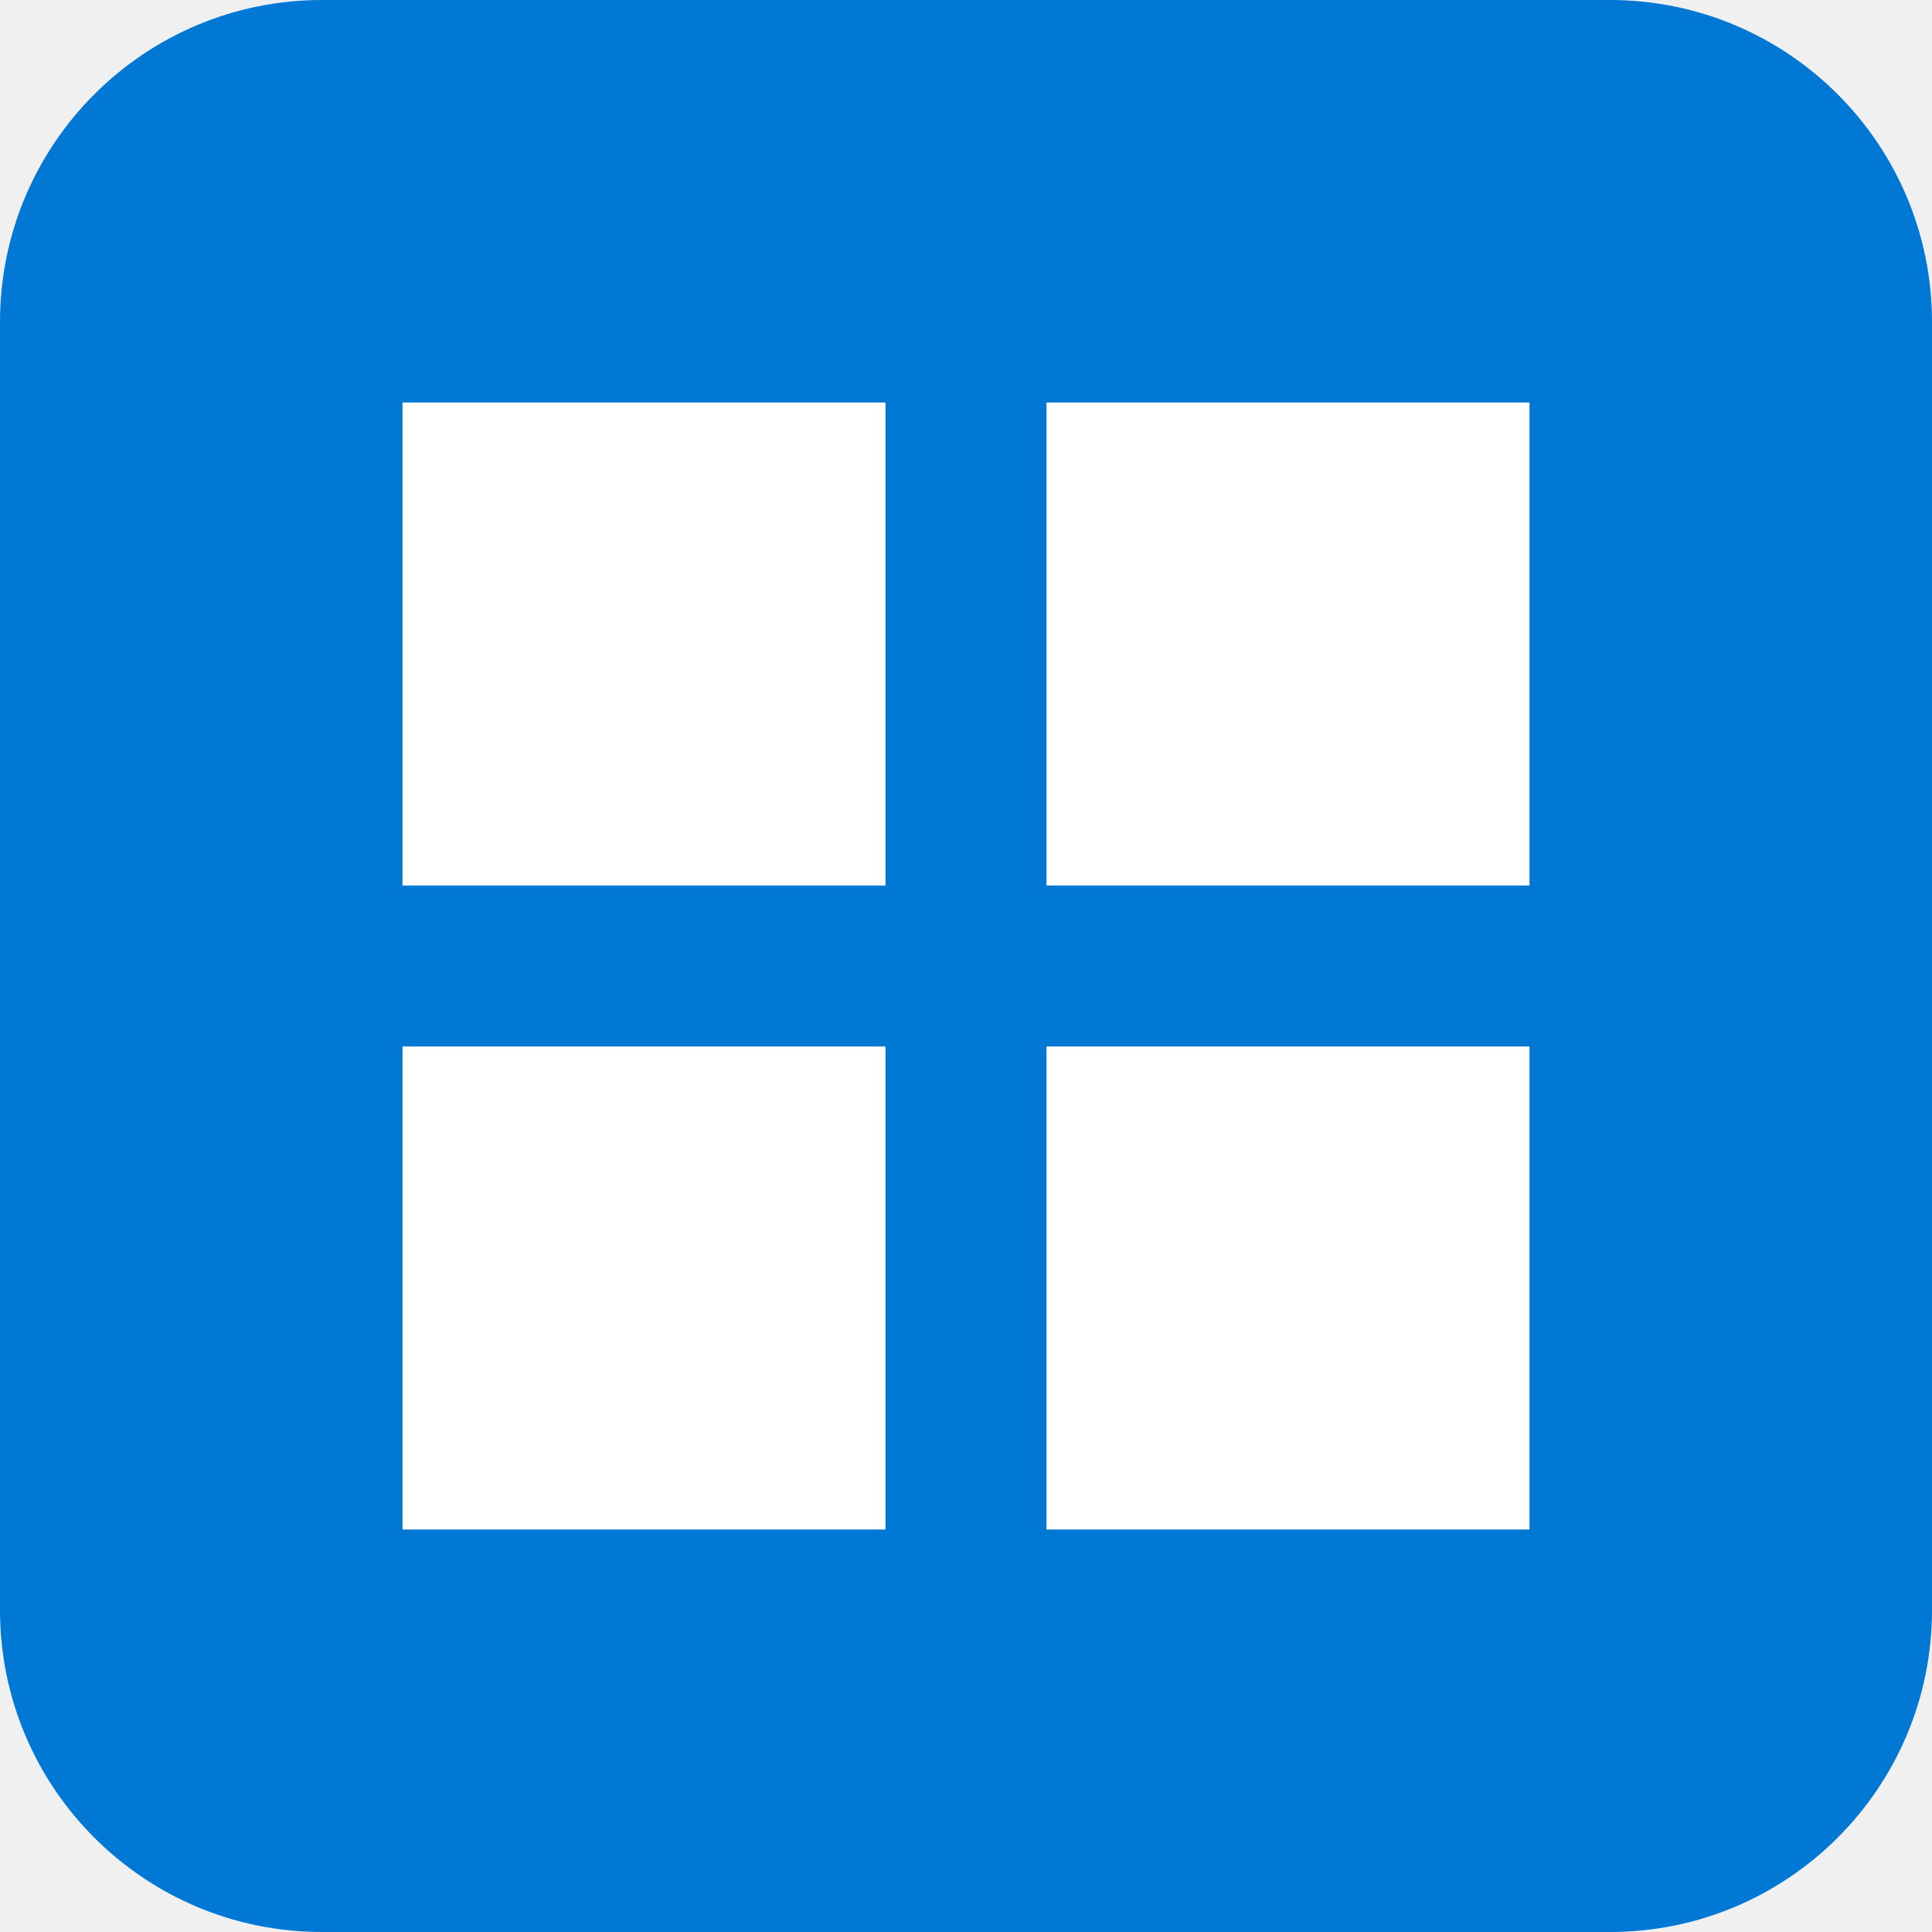
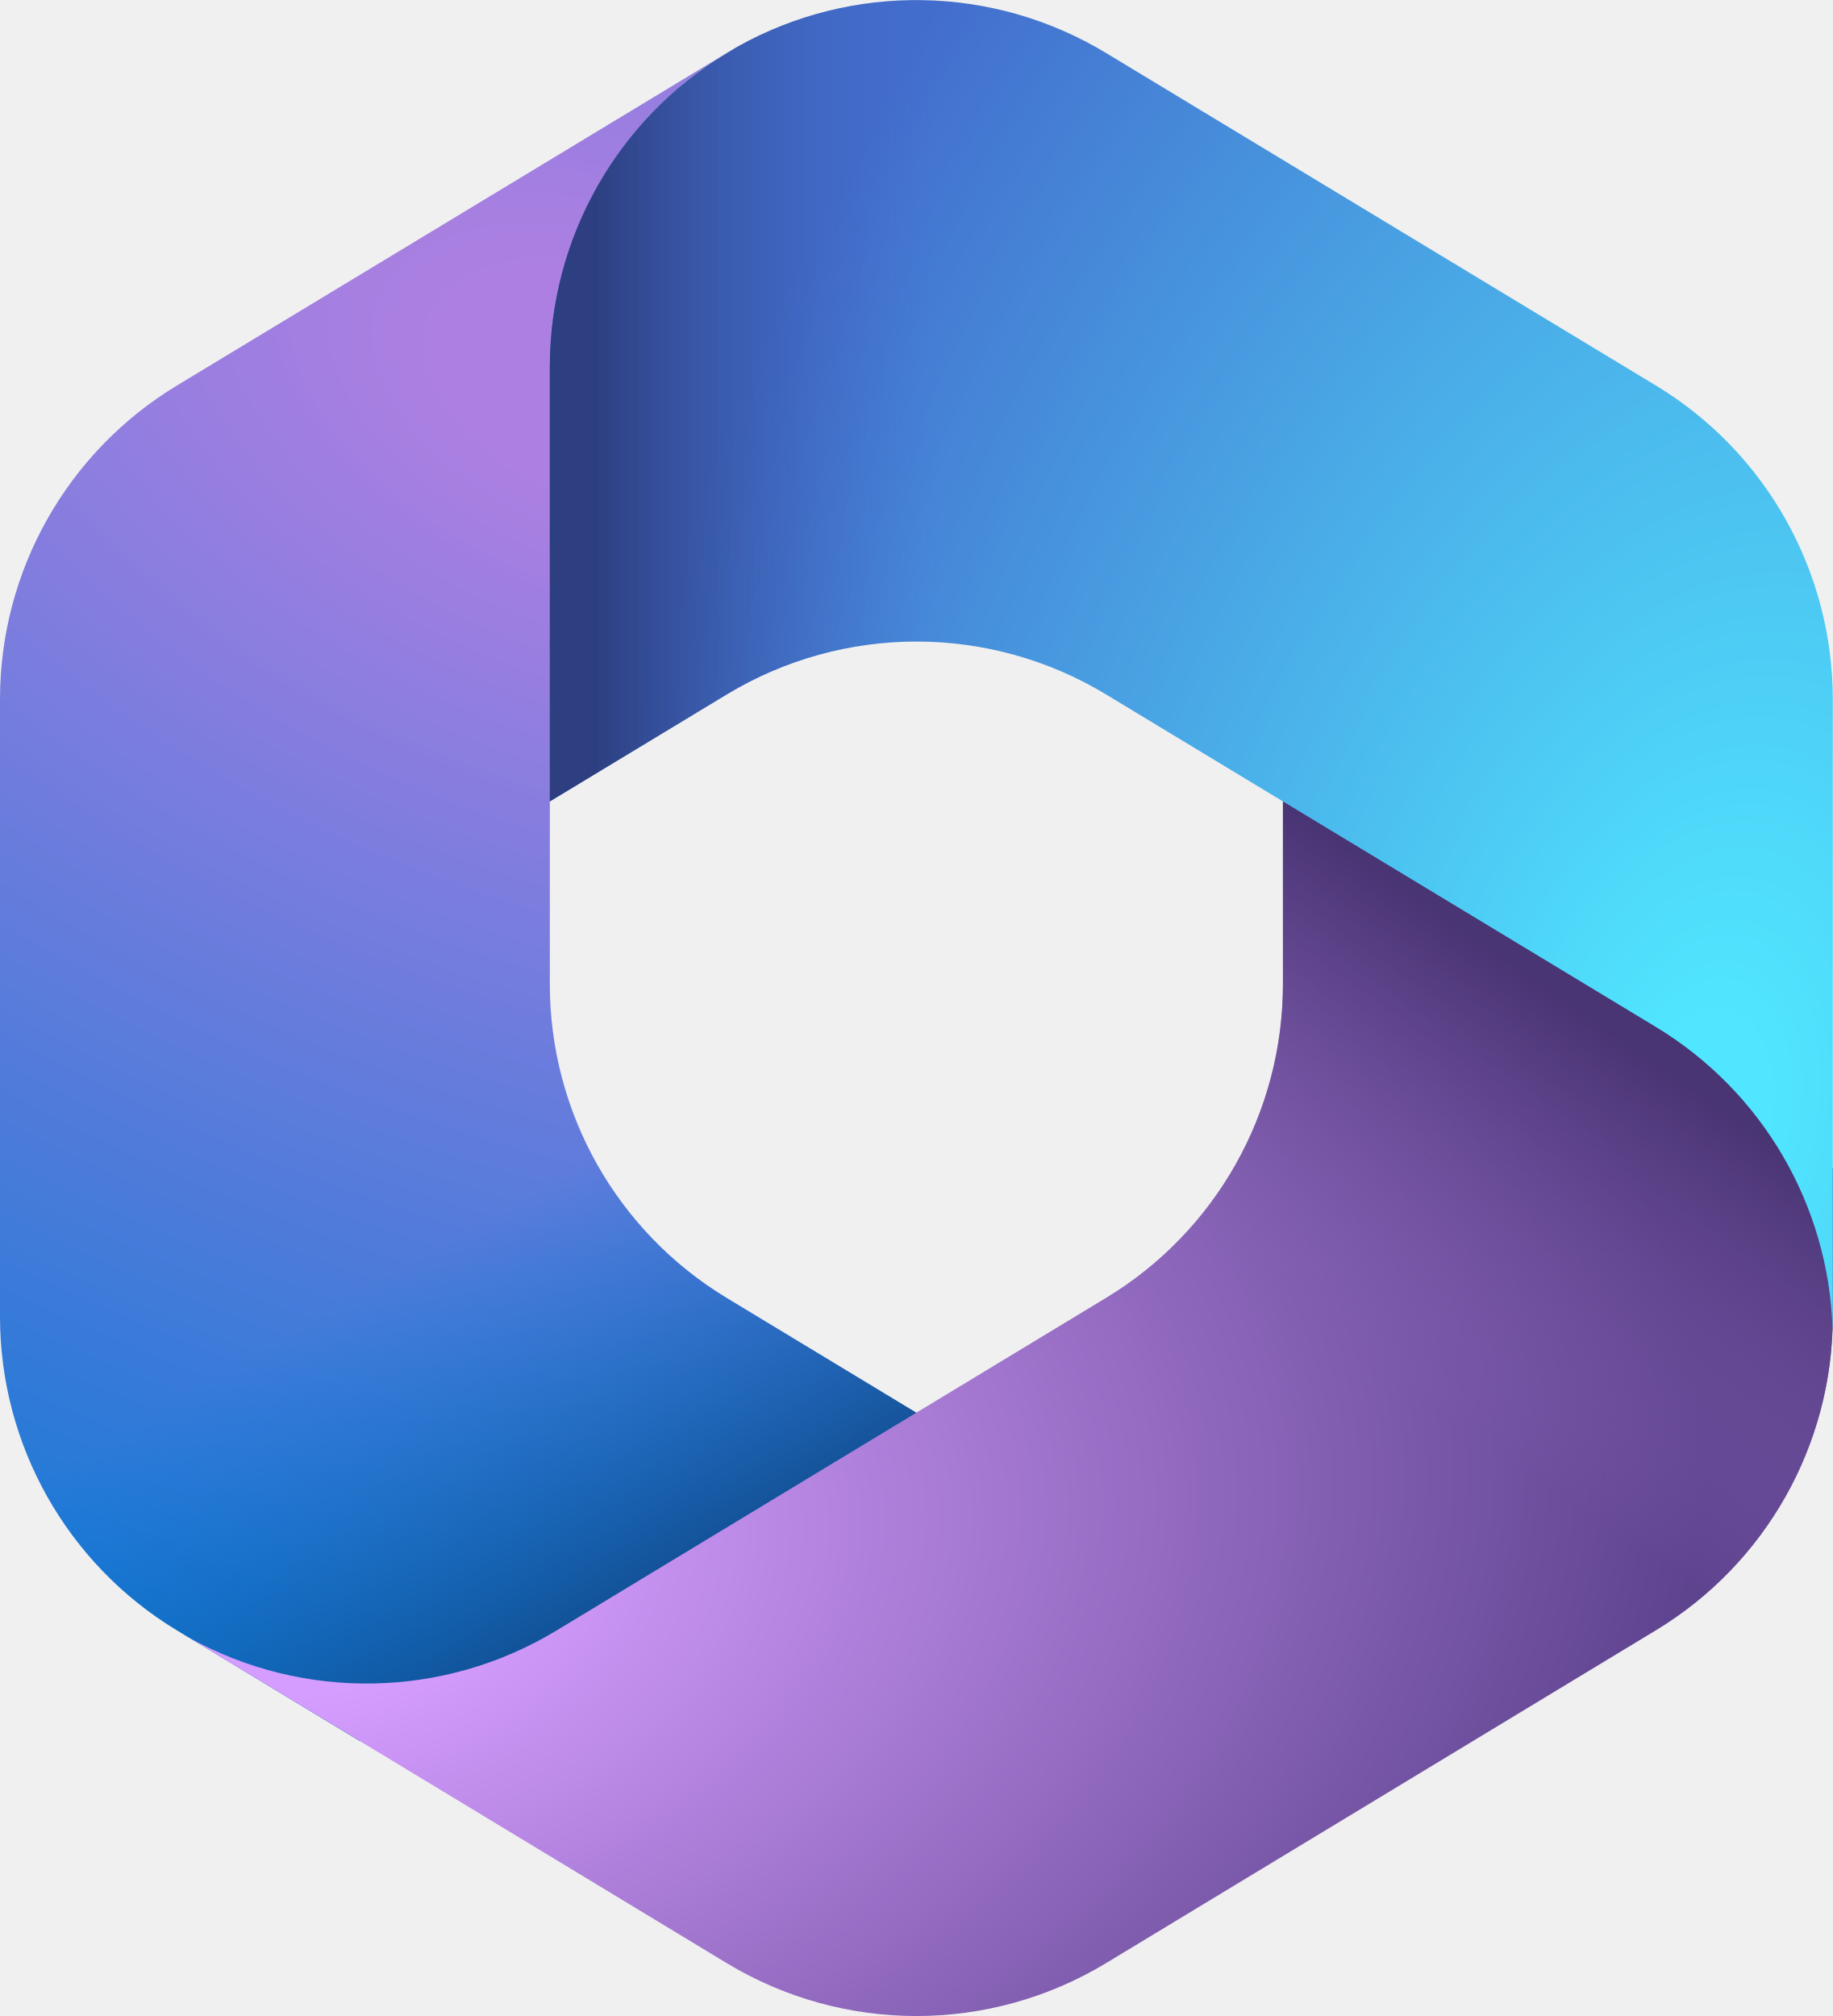
- <svg xmlns="http://www.w3.org/2000/svg" width="24" height="24" viewBox="0 0 24 24" fill="none">
-   <rect width="24" height="24" rx="4" fill="#0078D4" />
-   <rect x="5" y="5" width="6" height="6" fill="white" />
-   <rect x="13" y="5" width="6" height="6" fill="white" />
-   <rect x="5" y="13" width="6" height="6" fill="white" />
-   <rect x="13" y="13" width="6" height="6" fill="white" />
+ <svg xmlns="http://www.w3.org/2000/svg" id="image-2" fill="none" viewBox="4 2 40 44">
+   <path d="M20.084 3.026L19.86 3.162C19.502 3.378 19.165 3.62 18.851 3.884L19.499 3.428H25L26 11L21 16L16 19.475V23.483C16 26.282 17.463 28.877 19.857 30.327L25.121 33.513L14 40H11.855L7.857 37.58C5.463 36.131 4 33.535 4 30.736V17.261C4 14.461 5.464 11.864 7.86 10.415L19.86 3.157C19.934 3.112 20.009 3.068 20.084 3.026Z" fill="url(#paint0_radial_2994_8373)" />
+   <path d="M20.084 3.026L19.86 3.162C19.502 3.378 19.165 3.62 18.851 3.884L19.499 3.428H25L26 11L21 16L16 19.475V23.483C16 26.282 17.463 28.877 19.857 30.327L25.121 33.513L14 40H11.855L7.857 37.58C5.463 36.131 4 33.535 4 30.736V17.261C4 14.461 5.464 11.864 7.86 10.415L19.86 3.157C19.934 3.112 20.009 3.068 20.084 3.026Z" fill="url(#paint1_linear_2994_8373)" />
+   <path d="M32 19V23.48C32 26.279 30.537 28.875 28.143 30.324L16.143 37.588C13.688 39.074 10.633 39.127 8.136 37.749L19.857 44.844C22.404 46.386 25.596 46.386 28.143 44.844L40.143 37.58C42.537 36.131 44 33.535 44 30.736V27.5L43 26L32 19Z" fill="url(#paint2_radial_2994_8373)" />
+   <path d="M32 19V23.48C32 26.279 30.537 28.875 28.143 30.324L16.143 37.588C13.688 39.074 10.633 39.127 8.136 37.749L19.857 44.844C22.404 46.386 25.596 46.386 28.143 44.844L40.143 37.58C42.537 36.131 44 33.535 44 30.736V27.5L43 26L32 19Z" fill="url(#paint3_linear_2994_8373)" />
+   <path d="M40.141 10.415L28.14 3.157C25.674 1.665 22.602 1.618 20.098 3.018L19.86 3.162C17.464 4.611 16 7.208 16 10.008V19.491L19.86 17.157C22.405 15.617 25.595 15.617 28.14 17.157L40.141 24.415C42.461 25.819 43.908 28.299 43.996 30.998C43.999 30.911 44 30.824 44 30.736V17.261C44 14.461 42.536 11.864 40.141 10.415Z" fill="url(#paint4_radial_2994_8373)" />
+   <path d="M40.141 10.415L28.14 3.157C25.674 1.665 22.602 1.618 20.098 3.018L19.86 3.162C17.464 4.611 16 7.208 16 10.008V19.491L19.86 17.157C22.405 15.617 25.595 15.617 28.14 17.157L40.141 24.415C42.461 25.819 43.908 28.299 43.996 30.998C43.999 30.911 44 30.824 44 30.736V17.261C44 14.461 42.536 11.864 40.141 10.415Z" fill="url(#paint5_linear_2994_8373)" />
+   <path d="M4.004 30.998C4.004 30.998 4.004 30.998 4.004 30.998Z" fill="url(#paint6_radial_2994_8373)" />
+   <path d="M4.004 30.998C4.004 30.998 4.004 30.998 4.004 30.998Z" fill="url(#paint7_linear_2994_8373)" />
+   <defs>
+     <radialGradient id="paint0_radial_2994_8373" cx="0" cy="0" r="1" gradientUnits="userSpaceOnUse" gradientTransform="translate(17.4186 10.6383) rotate(110.528) scale(33.3657 58.1966)">
+       <stop offset="0.064" stop-color="#AE7FE2" />
+       <stop offset="1" stop-color="#0078D4" />
+     </radialGradient>
+     <linearGradient id="paint1_linear_2994_8373" x1="17.512" y1="37.868" x2="12.751" y2="29.635" gradientUnits="userSpaceOnUse">
+       <stop offset="0" stop-color="#114A8B" />
+       <stop offset="1" stop-color="#0078D4" stop-opacity="0" />
+     </linearGradient>
+     <radialGradient id="paint2_radial_2994_8373" cx="0" cy="0" r="1" gradientUnits="userSpaceOnUse" gradientTransform="translate(10.4299 36.3511) rotate(-8.36717) scale(31.0503 20.5108)">
+       <stop offset="0.134" stop-color="#D59DFF" />
+       <stop offset="1" stop-color="#5E438F" />
+     </radialGradient>
+     <linearGradient id="paint3_linear_2994_8373" x1="40.357" y1="25.377" x2="35.255" y2="32.692" gradientUnits="userSpaceOnUse">
+       <stop offset="0" stop-color="#493474" />
+       <stop offset="1" stop-color="#8C66BA" stop-opacity="0" />
+     </linearGradient>
+     <radialGradient id="paint4_radial_2994_8373" cx="0" cy="0" r="1" gradientUnits="userSpaceOnUse" gradientTransform="translate(41.0552 26.504) rotate(-165.772) scale(24.9228 41.9552)">
+       <stop offset="0.058" stop-color="#50E6FF" />
+       <stop offset="1" stop-color="#436DCD" />
+     </radialGradient>
+     <linearGradient id="paint5_linear_2994_8373" x1="16.976" y1="3.057" x2="24.487" y2="3.057" gradientUnits="userSpaceOnUse">
+       <stop offset="0" stop-color="#2D3F80" />
+       <stop offset="1" stop-color="#436DCD" stop-opacity="0" />
+     </linearGradient>
+     <radialGradient id="paint6_radial_2994_8373" cx="0" cy="0" r="1" gradientUnits="userSpaceOnUse" gradientTransform="translate(41.0552 26.504) rotate(-165.772) scale(24.9228 41.9552)">
+       <stop offset="0.058" stop-color="#50E6FF" />
+       <stop offset="1" stop-color="#436DCD" />
+     </radialGradient>
+     <linearGradient id="paint7_linear_2994_8373" x1="16.976" y1="3.057" x2="24.487" y2="3.057" gradientUnits="userSpaceOnUse">
+       <stop offset="0" stop-color="#2D3F80" />
+       <stop offset="1" stop-color="#436DCD" stop-opacity="0" />
+     </linearGradient>
+   </defs>
</svg>
